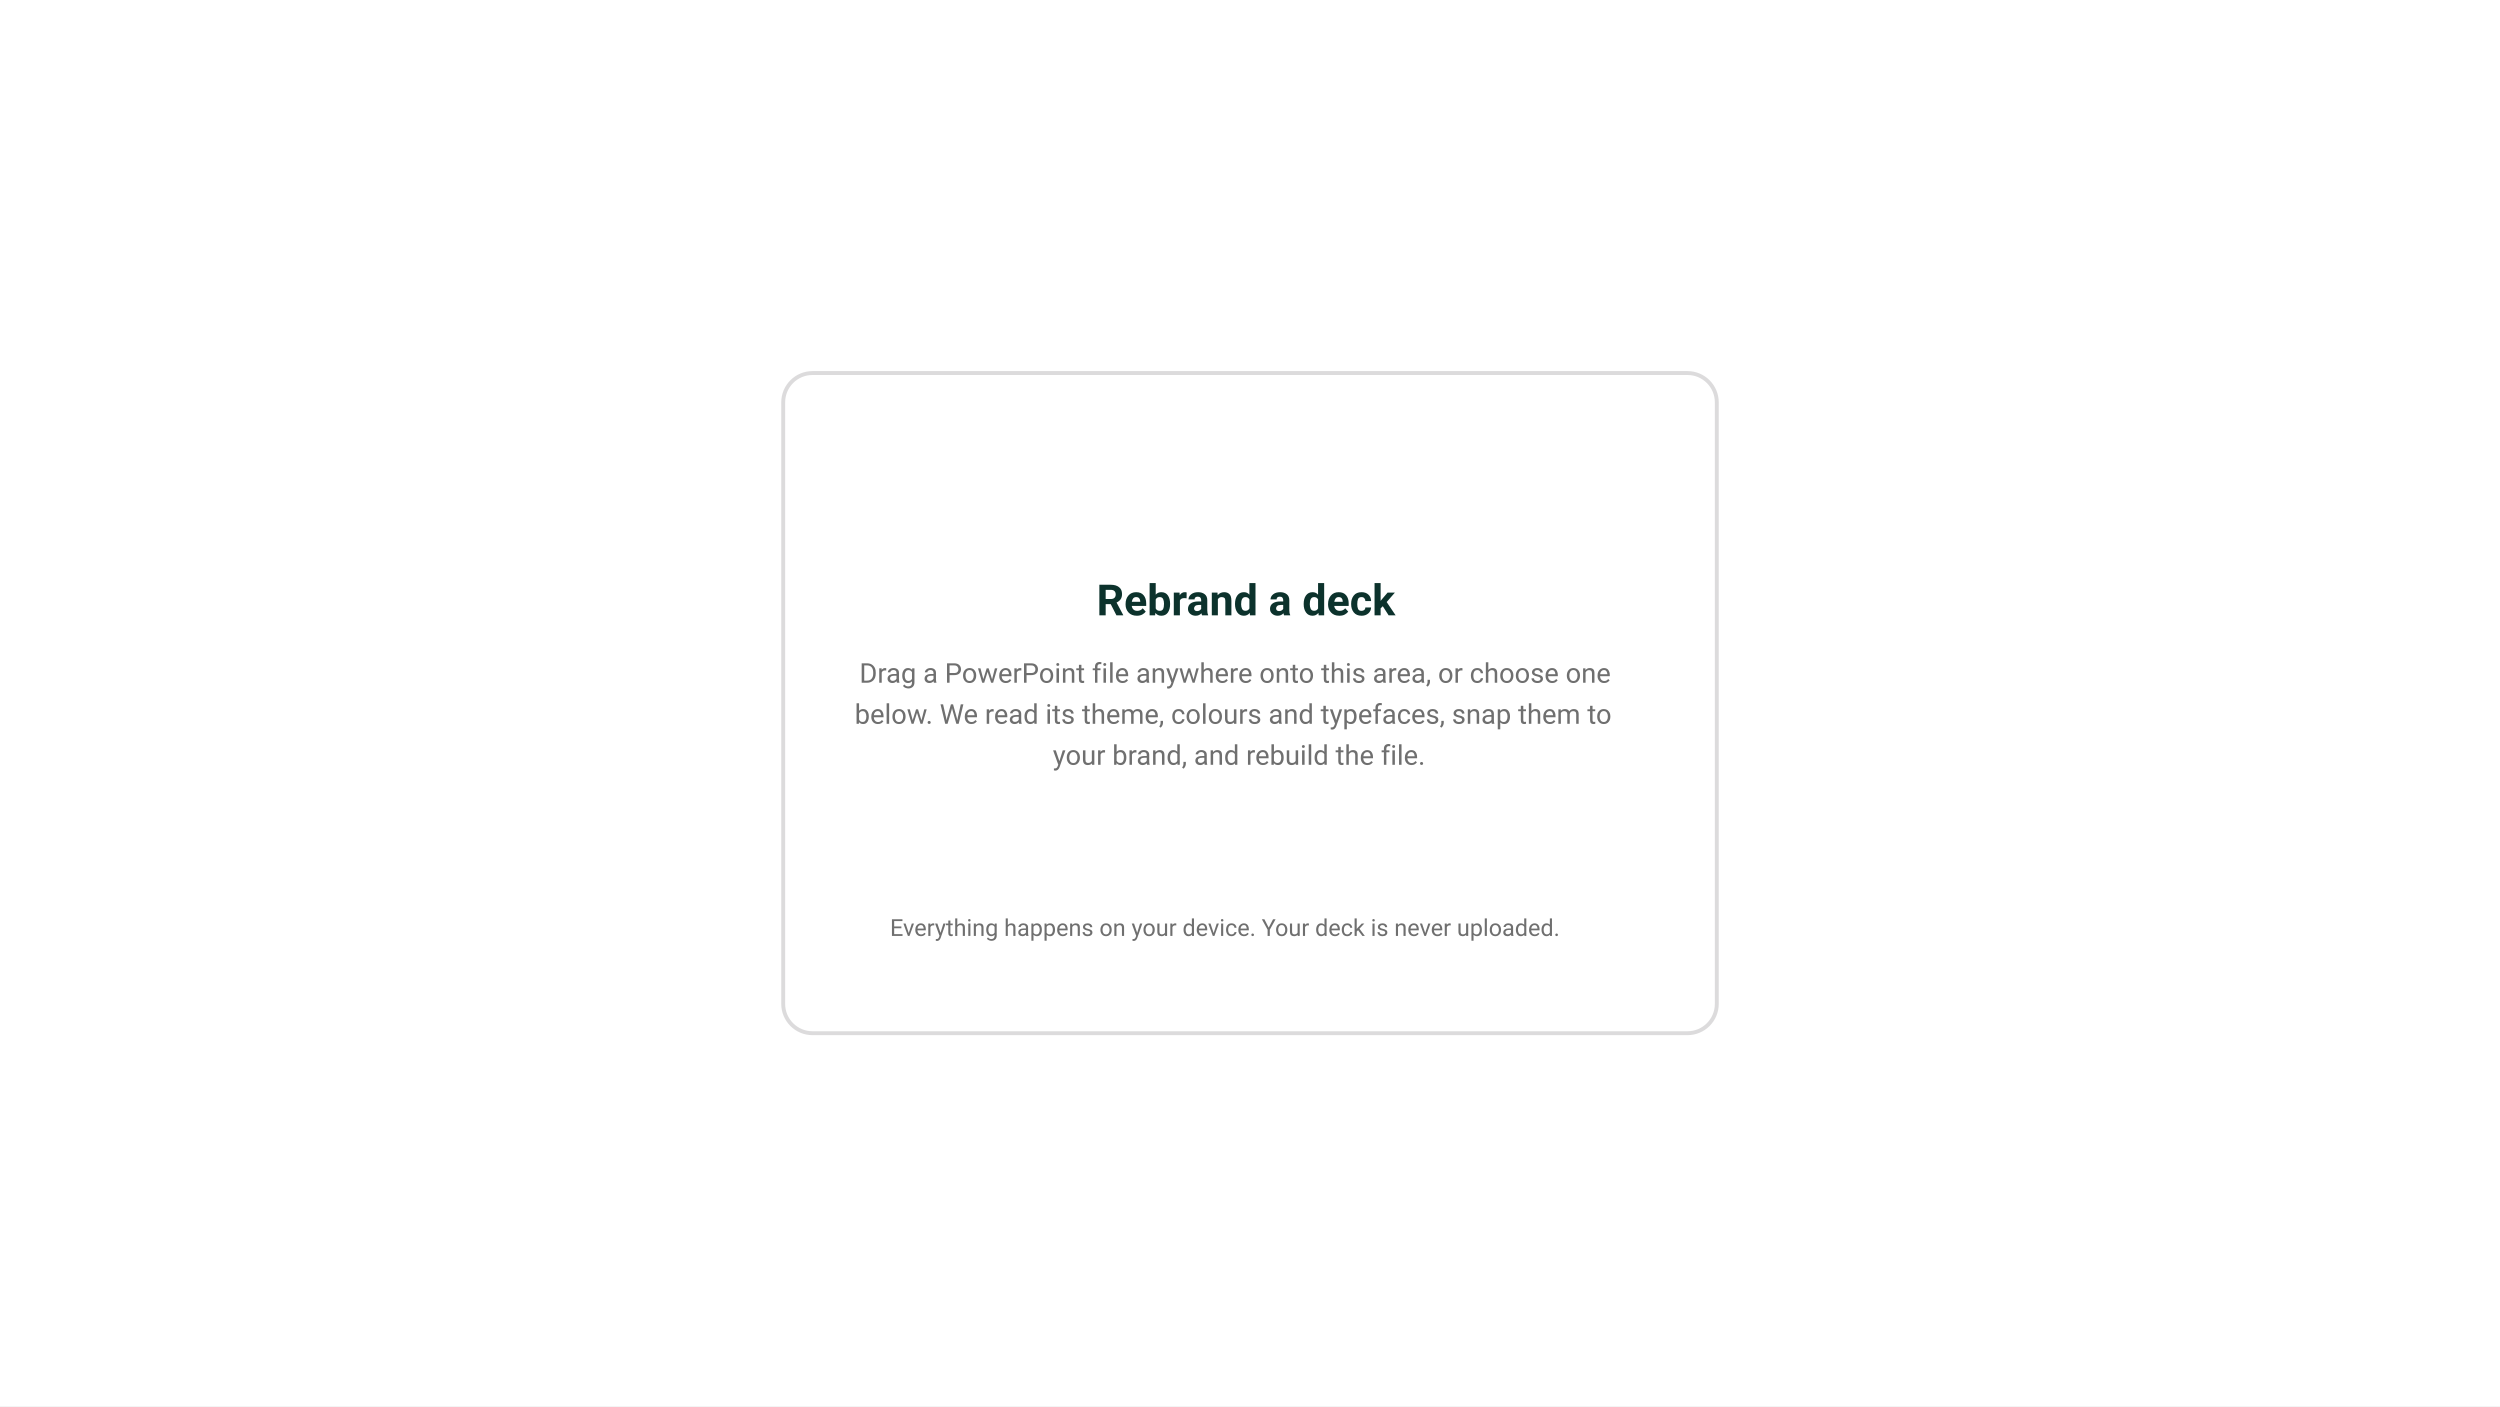
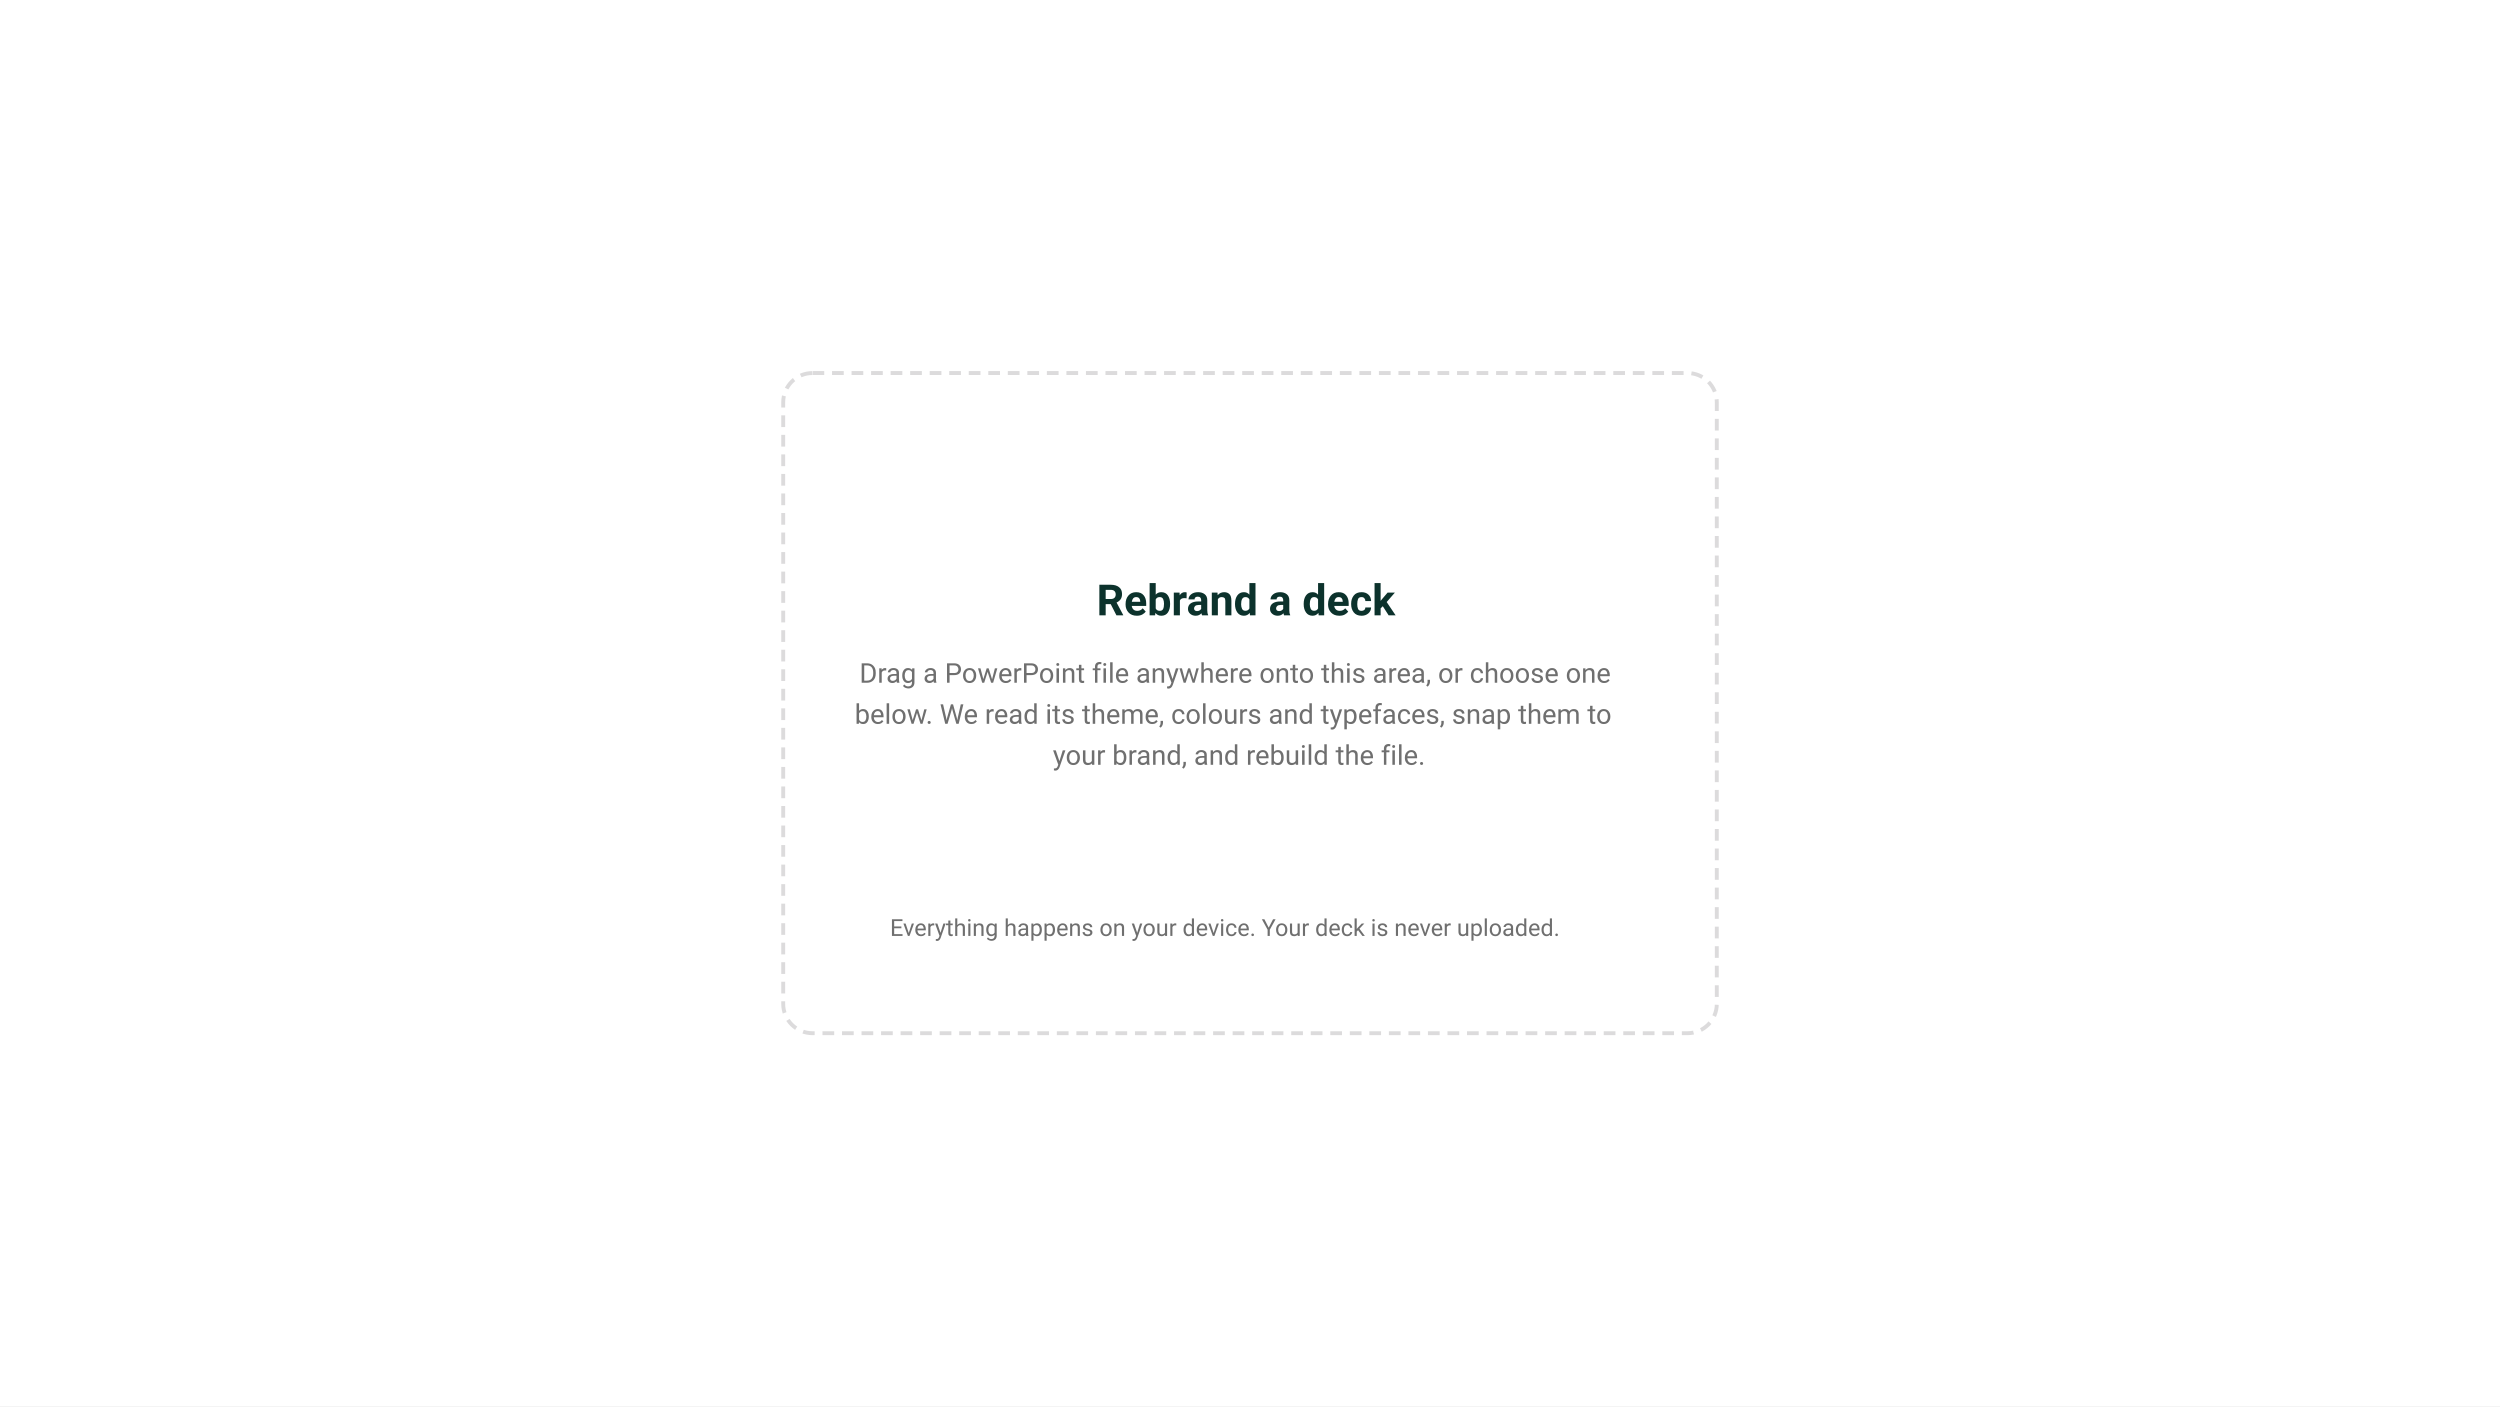
<svg xmlns="http://www.w3.org/2000/svg" width="1280" height="720" viewBox="0 0 1280 720">
  <path fill="#fff" d="M0 0h1280v720H0z" />
-   <rect width="478" height="338" x="401" y="191" fill="none" stroke="#dcdbdc" stroke-width="2" rx="15" ry="15" />
+   <rect width="478" height="338" x="401" y="191" fill="none" stroke="#dcdbdc" stroke-dasharray="6 4" stroke-width="2" rx="15" ry="15" />
  <text x="561.48" y="300" fill="#0c322c" dominant-baseline="text-before-edge" font-family="-apple-system, &quot;system-ui&quot;, &quot;Segoe UI&quot;, Roboto, sans-serif" font-size="22" font-weight="650">Rebrand a deck</text>
  <g fill="#6f6f6f" dominant-baseline="text-before-edge" font-family="-apple-system, &quot;system-ui&quot;, &quot;Segoe UI&quot;, Roboto, sans-serif" font-size="14" font-weight="400">
    <text x="440.02" y="340">Drag a PowerPoint file anywhere onto this area, or choose one</text>
    <text x="437.61" y="361">below. We read its theme, colours and typefaces, snap them to</text>
    <text x="539.03" y="382">your brand, and rebuild the file.</text>
  </g>
  <text x="455.69" y="471" fill="#6f6f6f" dominant-baseline="text-before-edge" font-family="-apple-system, &quot;system-ui&quot;, &quot;Segoe UI&quot;, Roboto, sans-serif" font-size="12" font-weight="400">Everything happens on your device. Your deck is never uploaded.</text>
  <text x="583.13" y="429" fill="#fff" dominant-baseline="text-before-edge" font-family="-apple-system, &quot;system-ui&quot;, &quot;Segoe UI&quot;, Roboto, sans-serif" font-size="14" font-weight="600">Choose a .pptx…</text>
</svg>
